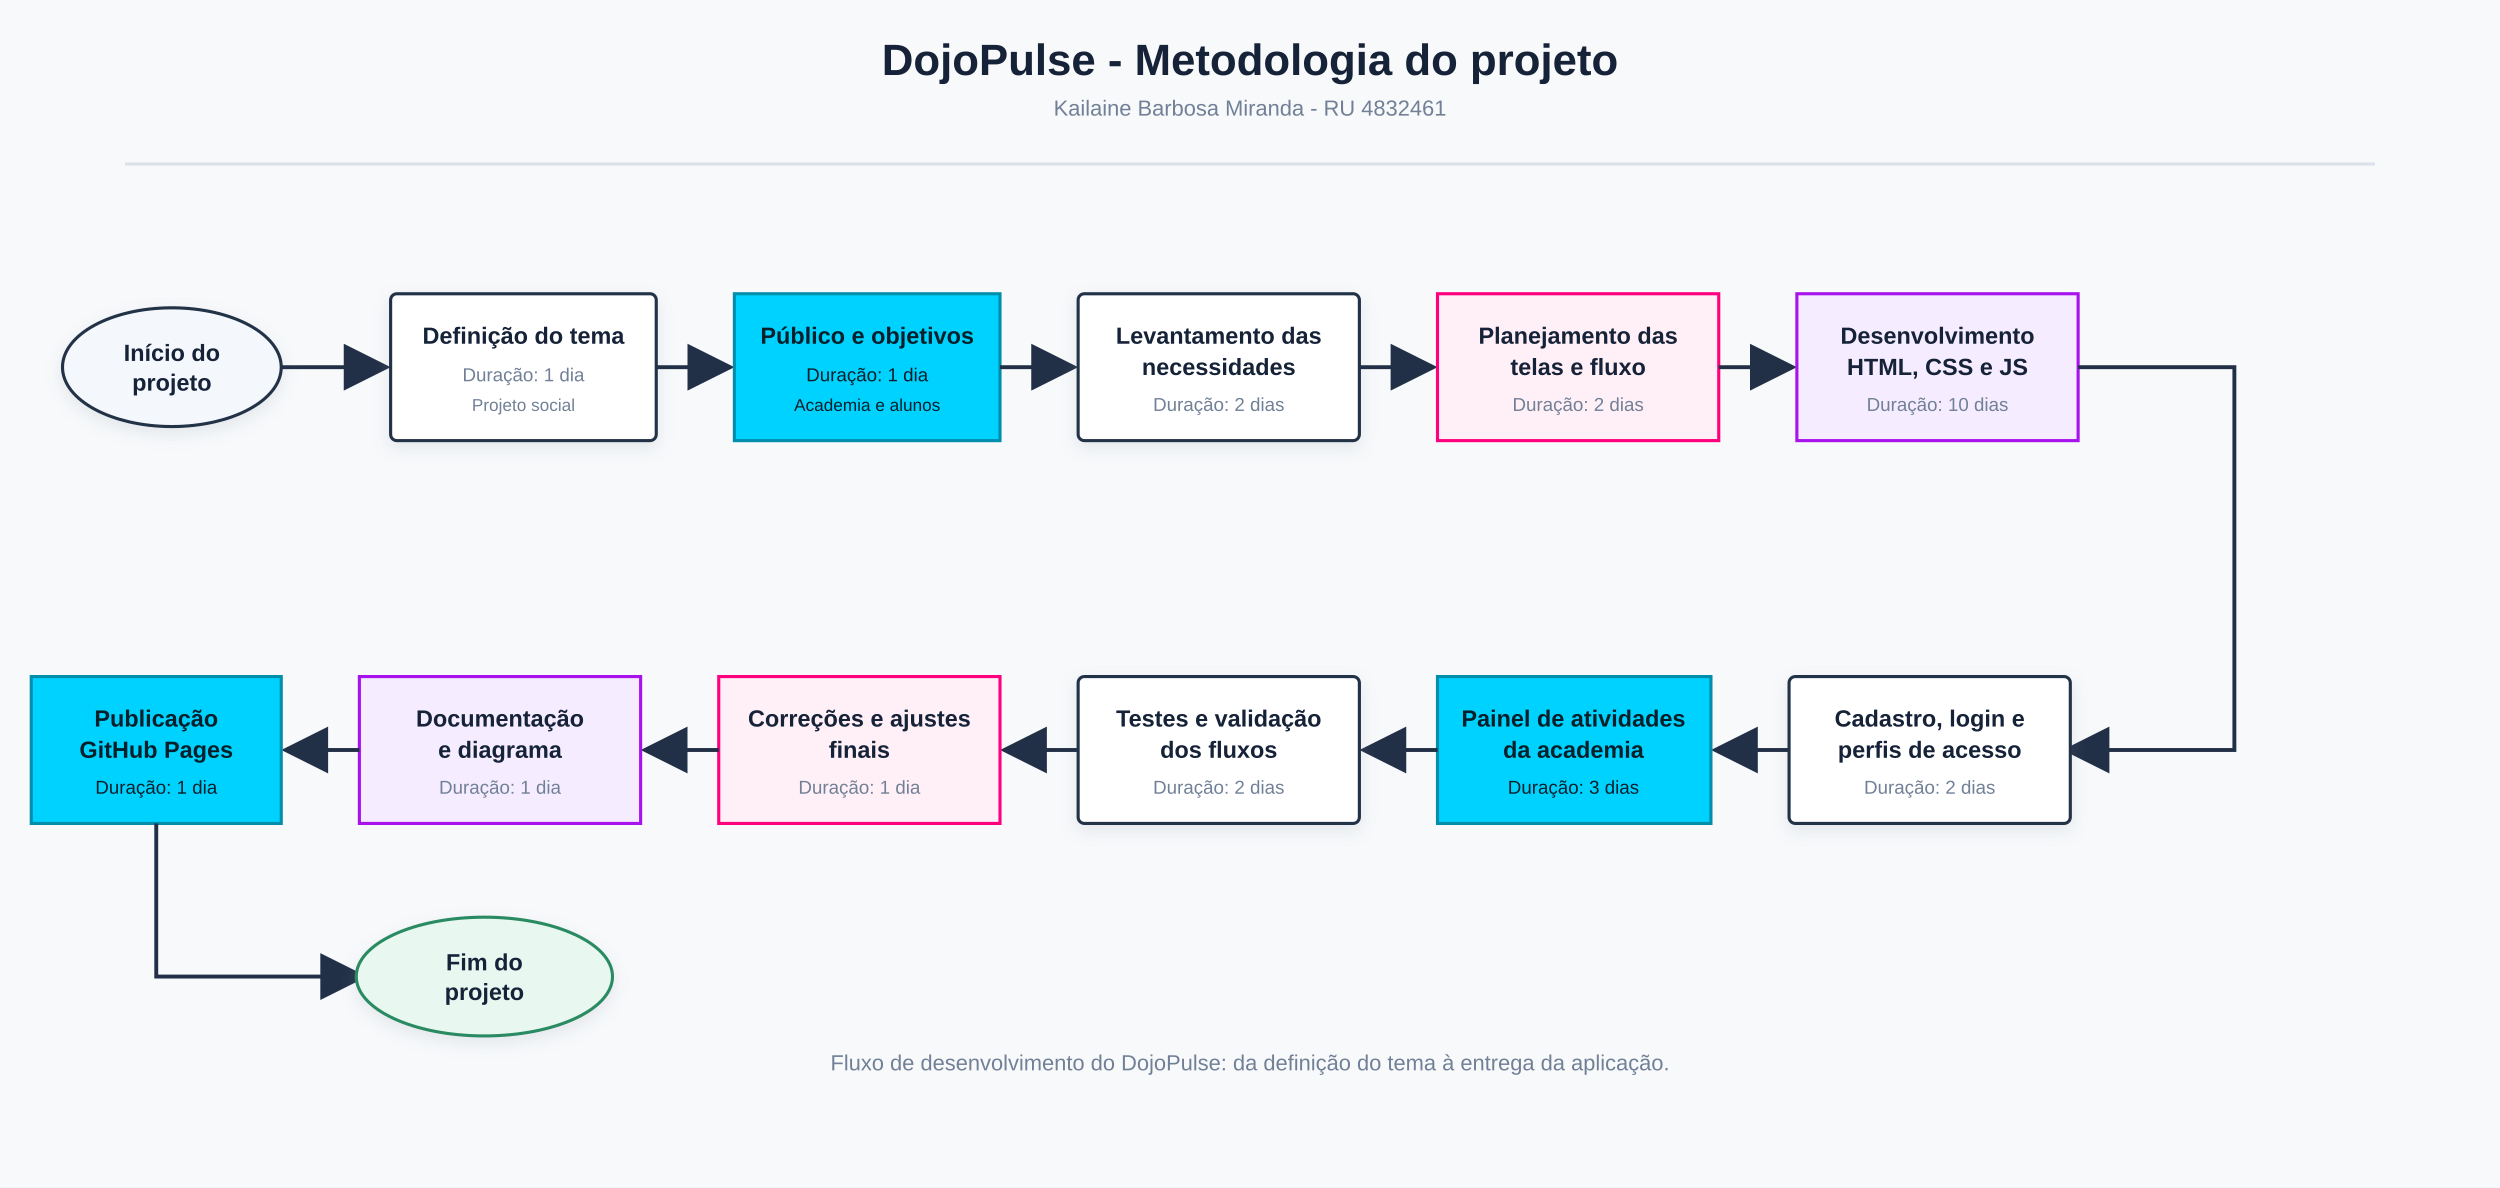
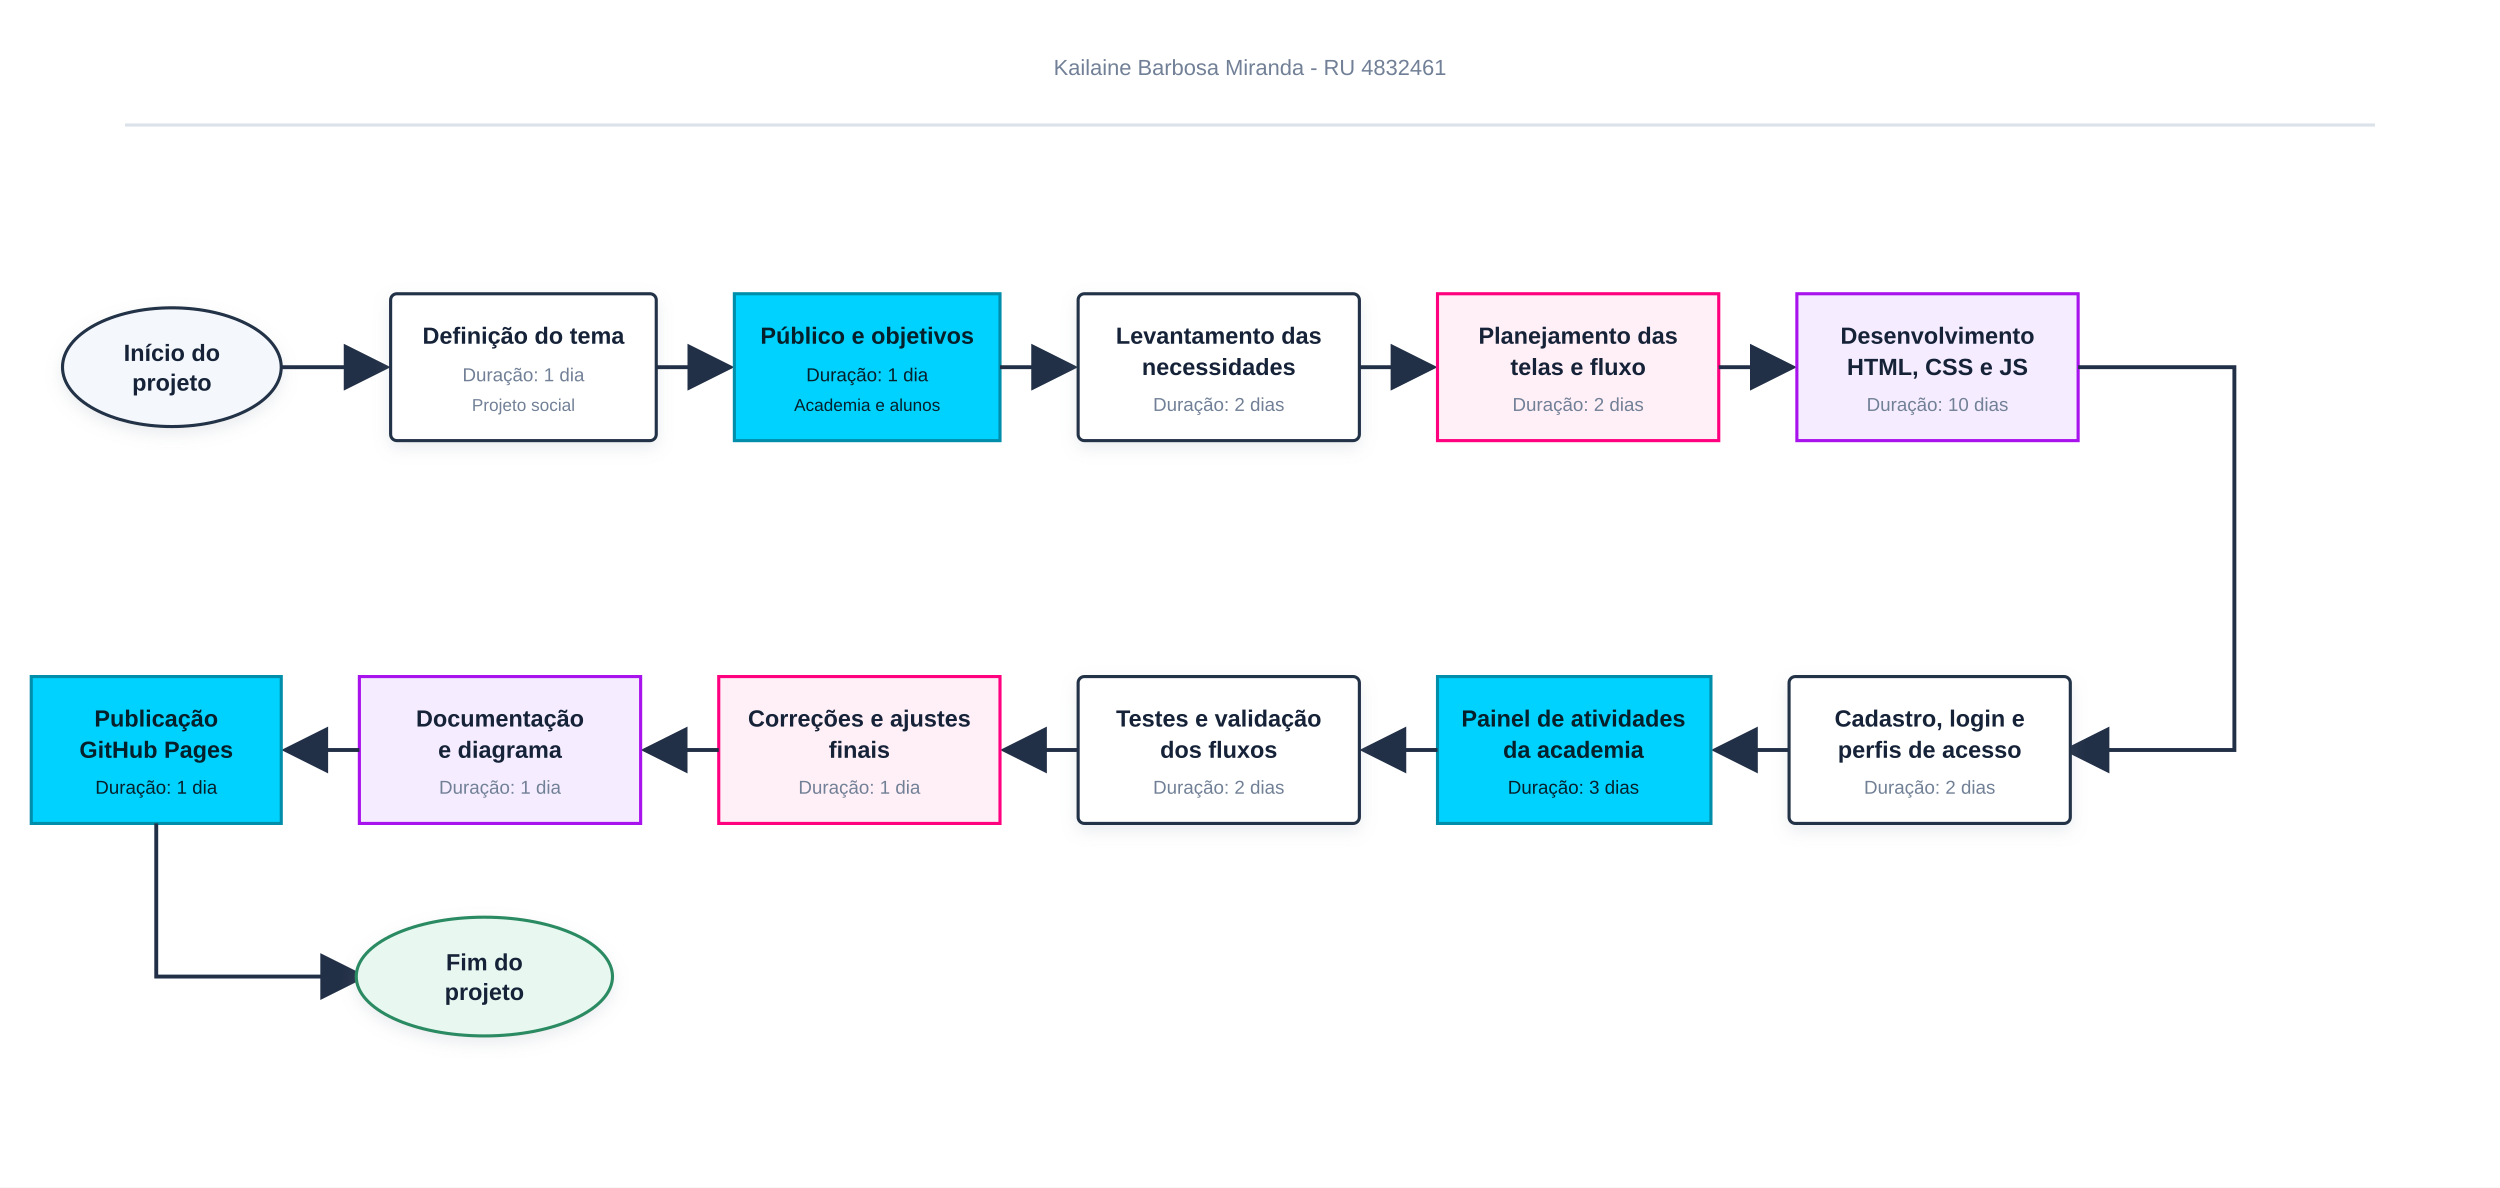
<svg xmlns="http://www.w3.org/2000/svg" width="1600" height="760" viewBox="0 0 1600 760">
  <defs>
    <marker id="arrow" markerWidth="12" markerHeight="12" refX="10" refY="6" orient="auto">
      <path d="M0,0 L12,6 L0,12 z" fill="#223047" />
    </marker>
    <filter id="shadow" x="-20%" y="-20%" width="140%" height="140%">
      <feDropShadow dx="0" dy="4" stdDeviation="5" flood-color="#8d9aaa" flood-opacity=".18" />
    </filter>
    <style>
      .title{font:700 28px Arial,sans-serif;fill:#152238}.subtitle{font:400 14px Arial,sans-serif;fill:#718096}.label{font:700 15px Arial,sans-serif;fill:#152238}.duration{font:400 12px Arial,sans-serif;fill:#718096}.small{font:400 11px Arial,sans-serif;fill:#718096}.line{stroke:#223047;stroke-width:2.5;fill:none;marker-end:url(#arrow)}.box{fill:#fff;stroke:#223047;stroke-width:2;rx:4;filter:url(#shadow)}.start{fill:#f4f7fb;stroke:#223047;stroke-width:2}.end{fill:#e8f8f1;stroke:#2b8b63;stroke-width:2}.accent{fill:#00d2ff;stroke:#008eaa;stroke-width:2}.accentText{fill:#05202b}.pink{fill:#fff0f7;stroke:#ff007f;stroke-width:2}.purple{fill:#f5edff;stroke:#a812ed;stroke-width:2}
    </style>
  </defs>
-   <rect width="1600" height="760" fill="#f7f9fb" />
-   <text x="800" y="48" text-anchor="middle" class="title">DojoPulse - Metodologia do projeto</text>
-   <text x="800" y="74" text-anchor="middle" class="subtitle">Kailaine Barbosa Miranda - RU 4832461</text>
-   <line x1="80" y1="105" x2="1520" y2="105" stroke="#dbe2ea" stroke-width="2" />
+   <rect width="1600" height="760" fill="#ffffff" />
+   <text x="800" y="48" text-anchor="middle" class="subtitle">Kailaine Barbosa Miranda - RU 4832461</text>
+   <line x1="80" y1="80" x2="1520" y2="80" stroke="#dbe2ea" stroke-width="2" />
  <ellipse cx="110" cy="235" rx="70" ry="38" class="start" filter="url(#shadow)" />
  <text x="110" y="231" text-anchor="middle" class="label">Início do</text>
  <text x="110" y="250" text-anchor="middle" class="label">projeto</text>
  <path d="M180 235 H245" class="line" />
  <rect x="250" y="188" width="170" height="94" class="box" />
  <text x="335" y="220" text-anchor="middle" class="label">Definição do tema</text>
  <text x="335" y="244" text-anchor="middle" class="duration">Duração: 1 dia</text>
  <text x="335" y="263" text-anchor="middle" class="small">Projeto social</text>
  <path d="M420 235 H465" class="line" />
  <rect x="470" y="188" width="170" height="94" class="accent" />
  <text x="555" y="220" text-anchor="middle" class="label accentText">Público e objetivos</text>
  <text x="555" y="244" text-anchor="middle" class="duration accentText">Duração: 1 dia</text>
  <text x="555" y="263" text-anchor="middle" class="small accentText">Academia e alunos</text>
  <path d="M640 235 H685" class="line" />
  <rect x="690" y="188" width="180" height="94" class="box" />
  <text x="780" y="220" text-anchor="middle" class="label">Levantamento das</text>
  <text x="780" y="240" text-anchor="middle" class="label">necessidades</text>
  <text x="780" y="263" text-anchor="middle" class="duration">Duração: 2 dias</text>
  <path d="M870 235 H915" class="line" />
  <rect x="920" y="188" width="180" height="94" class="pink" />
  <text x="1010" y="220" text-anchor="middle" class="label">Planejamento das</text>
  <text x="1010" y="240" text-anchor="middle" class="label">telas e fluxo</text>
  <text x="1010" y="263" text-anchor="middle" class="duration">Duração: 2 dias</text>
  <path d="M1100 235 H1145" class="line" />
  <rect x="1150" y="188" width="180" height="94" class="purple" />
  <text x="1240" y="220" text-anchor="middle" class="label">Desenvolvimento</text>
  <text x="1240" y="240" text-anchor="middle" class="label">HTML, CSS e JS</text>
  <text x="1240" y="263" text-anchor="middle" class="duration">Duração: 10 dias</text>
  <path d="M1330 235 H1430 V480 H1325" class="line" />
  <rect x="1145" y="433" width="180" height="94" class="box" />
  <text x="1235" y="465" text-anchor="middle" class="label">Cadastro, login e</text>
  <text x="1235" y="485" text-anchor="middle" class="label">perfis de acesso</text>
  <text x="1235" y="508" text-anchor="middle" class="duration">Duração: 2 dias</text>
  <path d="M1145 480 H1100" class="line" />
  <rect x="920" y="433" width="175" height="94" class="accent" />
  <text x="1007" y="465" text-anchor="middle" class="label accentText">Painel de atividades</text>
  <text x="1007" y="485" text-anchor="middle" class="label accentText">da academia</text>
  <text x="1007" y="508" text-anchor="middle" class="duration accentText">Duração: 3 dias</text>
  <path d="M920 480 H875" class="line" />
  <rect x="690" y="433" width="180" height="94" class="box" />
  <text x="780" y="465" text-anchor="middle" class="label">Testes e validação</text>
  <text x="780" y="485" text-anchor="middle" class="label">dos fluxos</text>
  <text x="780" y="508" text-anchor="middle" class="duration">Duração: 2 dias</text>
  <path d="M690 480 H645" class="line" />
  <rect x="460" y="433" width="180" height="94" class="pink" />
  <text x="550" y="465" text-anchor="middle" class="label">Correções e ajustes</text>
  <text x="550" y="485" text-anchor="middle" class="label">finais</text>
  <text x="550" y="508" text-anchor="middle" class="duration">Duração: 1 dia</text>
  <path d="M460 480 H415" class="line" />
  <rect x="230" y="433" width="180" height="94" class="purple" />
  <text x="320" y="465" text-anchor="middle" class="label">Documentação</text>
  <text x="320" y="485" text-anchor="middle" class="label">e diagrama</text>
  <text x="320" y="508" text-anchor="middle" class="duration">Duração: 1 dia</text>
  <path d="M230 480 H185" class="line" />
  <rect x="20" y="433" width="160" height="94" class="accent" />
  <text x="100" y="465" text-anchor="middle" class="label accentText">Publicação</text>
  <text x="100" y="485" text-anchor="middle" class="label accentText">GitHub Pages</text>
  <text x="100" y="508" text-anchor="middle" class="duration accentText">Duração: 1 dia</text>
  <path d="M100 527 V625 H230" class="line" />
  <ellipse cx="310" cy="625" rx="82" ry="38" class="end" filter="url(#shadow)" />
  <text x="310" y="621" text-anchor="middle" class="label">Fim do</text>
  <text x="310" y="640" text-anchor="middle" class="label">projeto</text>
-   <text x="800" y="685" text-anchor="middle" class="subtitle">Fluxo de desenvolvimento do DojoPulse: da definição do tema à entrega da aplicação.</text>
</svg>
